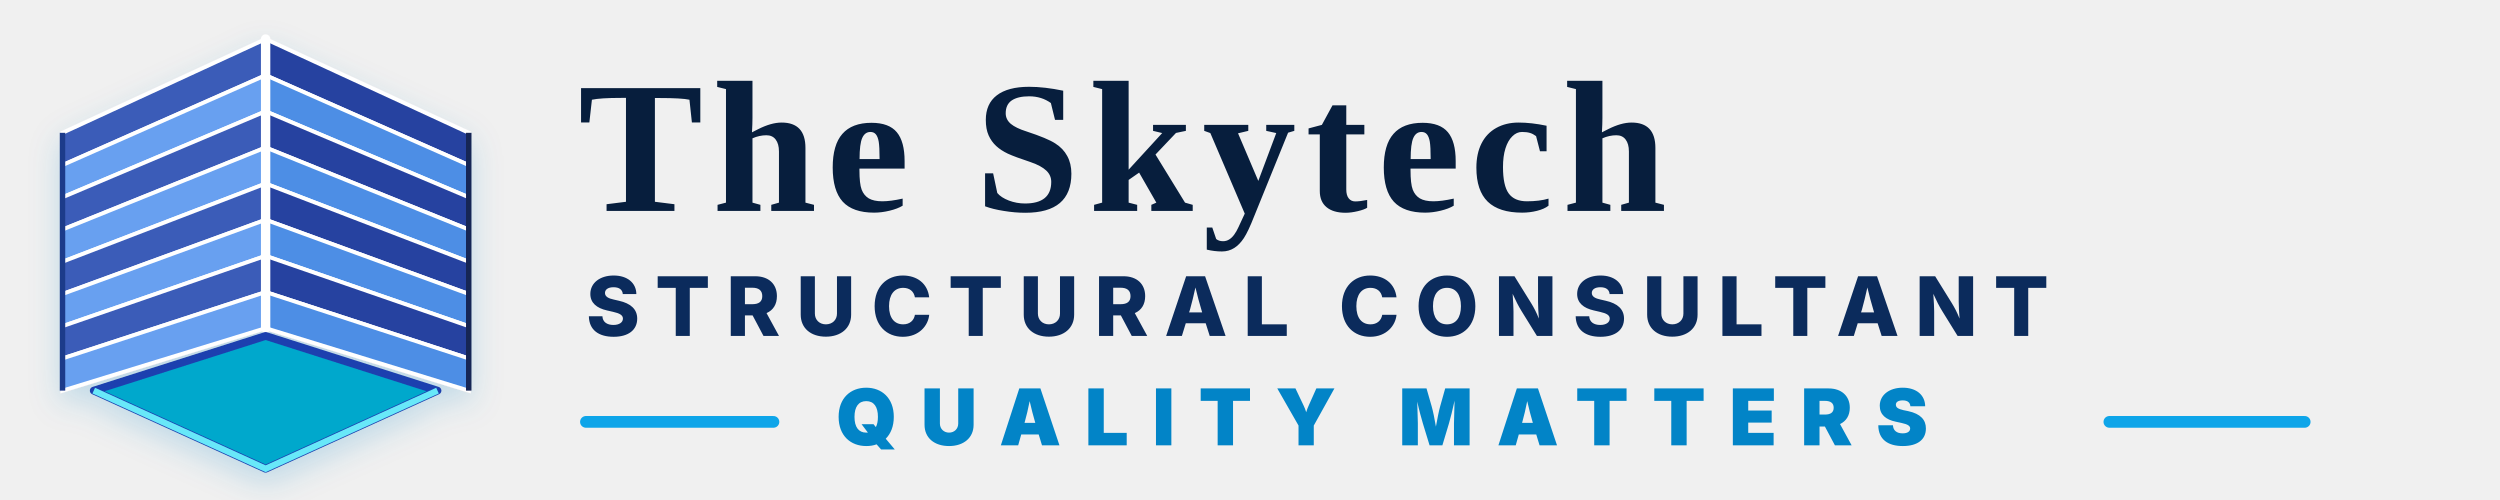
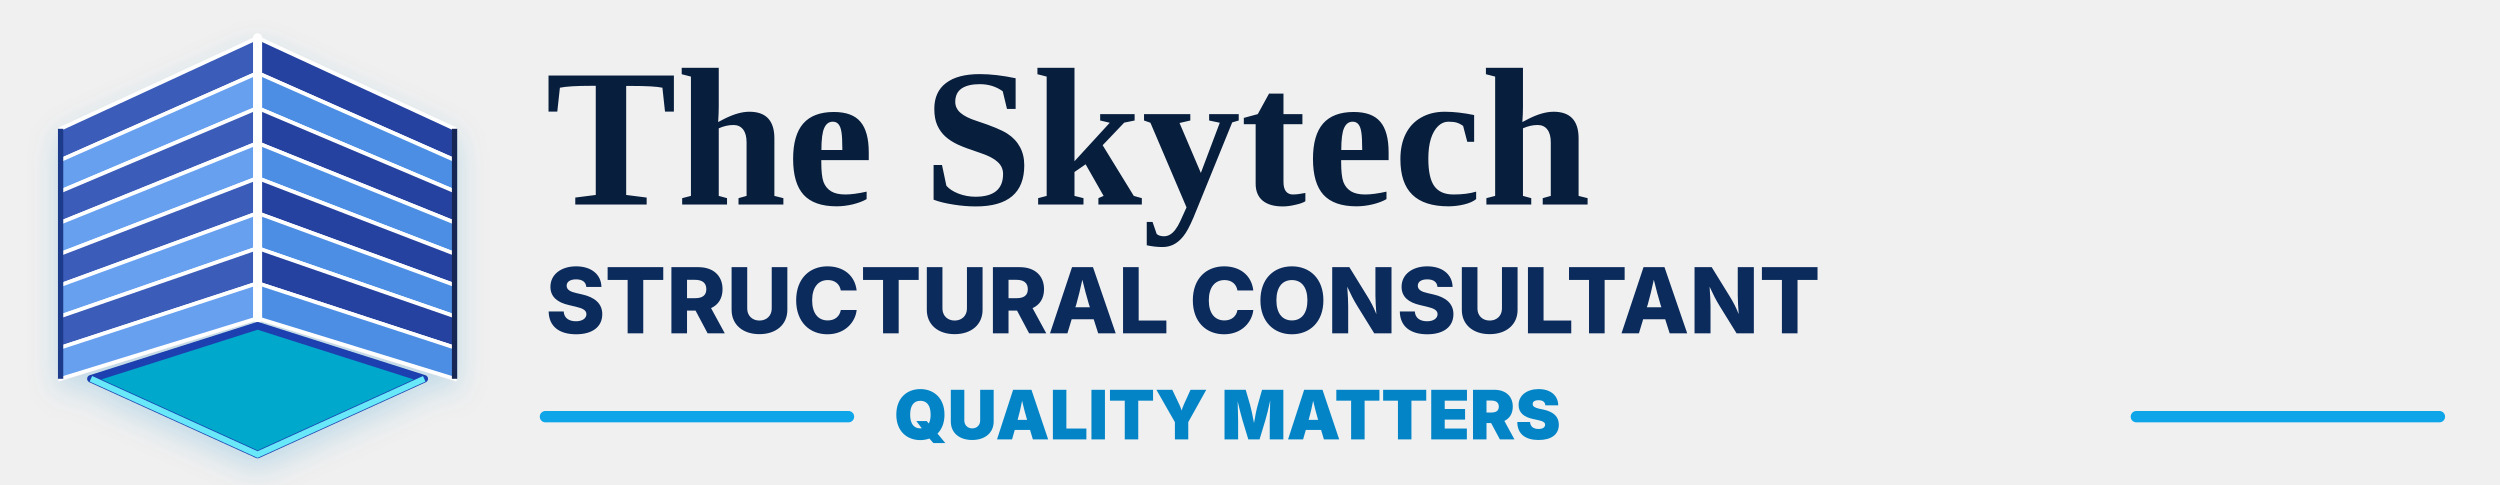
- <svg xmlns="http://www.w3.org/2000/svg" viewBox="0 0 320 64" fill="none" class="skytech-brand-logo">
+ <svg xmlns="http://www.w3.org/2000/svg" viewBox="0 0 330 64" fill="none" class="skytech-brand-logo">
  <defs>
    <filter id="logoShadow" x="-10%" y="-10%" width="120%" height="120%">
      <feDropShadow dx="0" dy="1.5" stdDeviation="2" flood-color="#0284c7" flood-opacity="0.2" />
    </filter>
  </defs>
  <g transform="translate(2, 0)" filter="url(#logoShadow)">
    <g id="leftFaceLayers">
      <polygon points="6,17.00 32,5.00 32,9.63 6,21.13" fill="#3b5cb8" stroke="#ffffff" stroke-width="0.5" />
      <polygon points="6,21.13 32,9.63 32,14.25 6,25.25" fill="#68a0f0" stroke="#ffffff" stroke-width="0.5" />
      <polygon points="6,25.25 32,14.25 32,18.88 6,29.38" fill="#3b5cb8" stroke="#ffffff" stroke-width="0.5" />
      <polygon points="6,29.38 32,18.88 32,23.50 6,33.50" fill="#68a0f0" stroke="#ffffff" stroke-width="0.5" />
      <polygon points="6,33.50 32,23.50 32,28.13 6,37.63" fill="#3b5cb8" stroke="#ffffff" stroke-width="0.5" />
      <polygon points="6,37.63 32,28.13 32,32.75 6,41.75" fill="#68a0f0" stroke="#ffffff" stroke-width="0.5" />
      <polygon points="6,41.75 32,32.75 32,37.38 6,45.88" fill="#3b5cb8" stroke="#ffffff" stroke-width="0.5" />
      <polygon points="6,45.88 32,37.38 32,42.00 6,50.00" fill="#68a0f0" stroke="#ffffff" stroke-width="0.5" />
    </g>
    <g id="rightFaceLayers">
      <polygon points="32,5.00 58,17.00 58,21.13 32,9.63" fill="#2642a0" stroke="#ffffff" stroke-width="0.5" />
      <polygon points="32,9.63 58,21.13 58,25.25 32,14.25" fill="#4d8ee5" stroke="#ffffff" stroke-width="0.5" />
      <polygon points="32,14.25 58,25.25 58,29.38 32,18.88" fill="#2642a0" stroke="#ffffff" stroke-width="0.5" />
      <polygon points="32,18.88 58,29.38 58,33.50 32,23.50" fill="#4d8ee5" stroke="#ffffff" stroke-width="0.5" />
      <polygon points="32,23.50 58,33.50 58,37.63 32,28.13" fill="#2642a0" stroke="#ffffff" stroke-width="0.5" />
      <polygon points="32,28.13 58,37.63 58,41.75 32,32.75" fill="#4d8ee5" stroke="#ffffff" stroke-width="0.5" />
      <polygon points="32,32.75 58,41.75 58,45.88 32,37.38" fill="#2642a0" stroke="#ffffff" stroke-width="0.5" />
      <polygon points="32,37.38 58,45.88 58,50.00 32,42.00" fill="#4d8ee5" stroke="#ffffff" stroke-width="0.5" />
    </g>
    <line x1="32" y1="5" x2="32" y2="42" stroke="#ffffff" stroke-width="1.2" stroke-linecap="round" />
    <line x1="6" y1="17" x2="6" y2="50" stroke="#1e3a8a" stroke-width="0.7" />
    <line x1="58" y1="17" x2="58" y2="50" stroke="#172554" stroke-width="0.7" />
    <polygon points="10,50 32,60 54,50 32,43" fill="#00a8cc" stroke="#1e40af" stroke-width="1" stroke-linejoin="round" />
    <polyline points="10,50 32,60 54,50" fill="none" stroke="#67e8f9" stroke-width="0.8" />
  </g>
-   <g transform="translate(74, 0)">
-     <text x="0" y="27" font-family="'Cinzel', 'Playfair Display', 'Times New Roman', 'Georgia', serif" font-size="24" font-weight="900" fill="#071e3d" letter-spacing="1.2">The Skytech</text>
-     <text x="1" y="43" font-family="'Plus Jakarta Sans', 'Inter', -apple-system, sans-serif" font-size="10.5" font-weight="800" fill="#0b2b5c" letter-spacing="2.0">STRUCTURAL CONSULTANT</text>
-     <g transform="translate(1, 57)">
-       <line x1="0" y1="-3" x2="24" y2="-3" stroke="#0ea5e9" stroke-width="1.5" stroke-linecap="round" />
-       <text x="32" y="0" font-family="'Plus Jakarta Sans', 'Inter', -apple-system, sans-serif" font-size="10" font-weight="900" fill="#0284c7" letter-spacing="3.0">QUALITY MATTERS</text>
-       <line x1="195" y1="-3" x2="220" y2="-3" stroke="#0ea5e9" stroke-width="1.5" stroke-linecap="round" />
-     </g>
+   <text x="72" y="27" font-family="'Cinzel', 'Playfair Display', 'Times New Roman', 'Georgia', serif" font-size="26" font-weight="900" fill="#071e3d" textLength="250" lengthAdjust="spacingAndGlyphs">The Skytech</text>
+   <text x="72" y="44" font-family="'Plus Jakarta Sans', 'Inter', -apple-system, sans-serif" font-size="12" font-weight="800" fill="#0b2b5c" textLength="250" lengthAdjust="spacing">STRUCTURAL CONSULTANT</text>
+   <g>
+     <line x1="72" y1="55" x2="112" y2="55" stroke="#0ea5e9" stroke-width="1.5" stroke-linecap="round" />
+     <text x="118" y="58" font-family="'Plus Jakarta Sans', 'Inter', -apple-system, sans-serif" font-size="9" font-weight="900" fill="#0284c7" textLength="160" lengthAdjust="spacing">QUALITY MATTERS</text>
+     <line x1="282" y1="55" x2="322" y2="55" stroke="#0ea5e9" stroke-width="1.5" stroke-linecap="round" />
  </g>
</svg>
